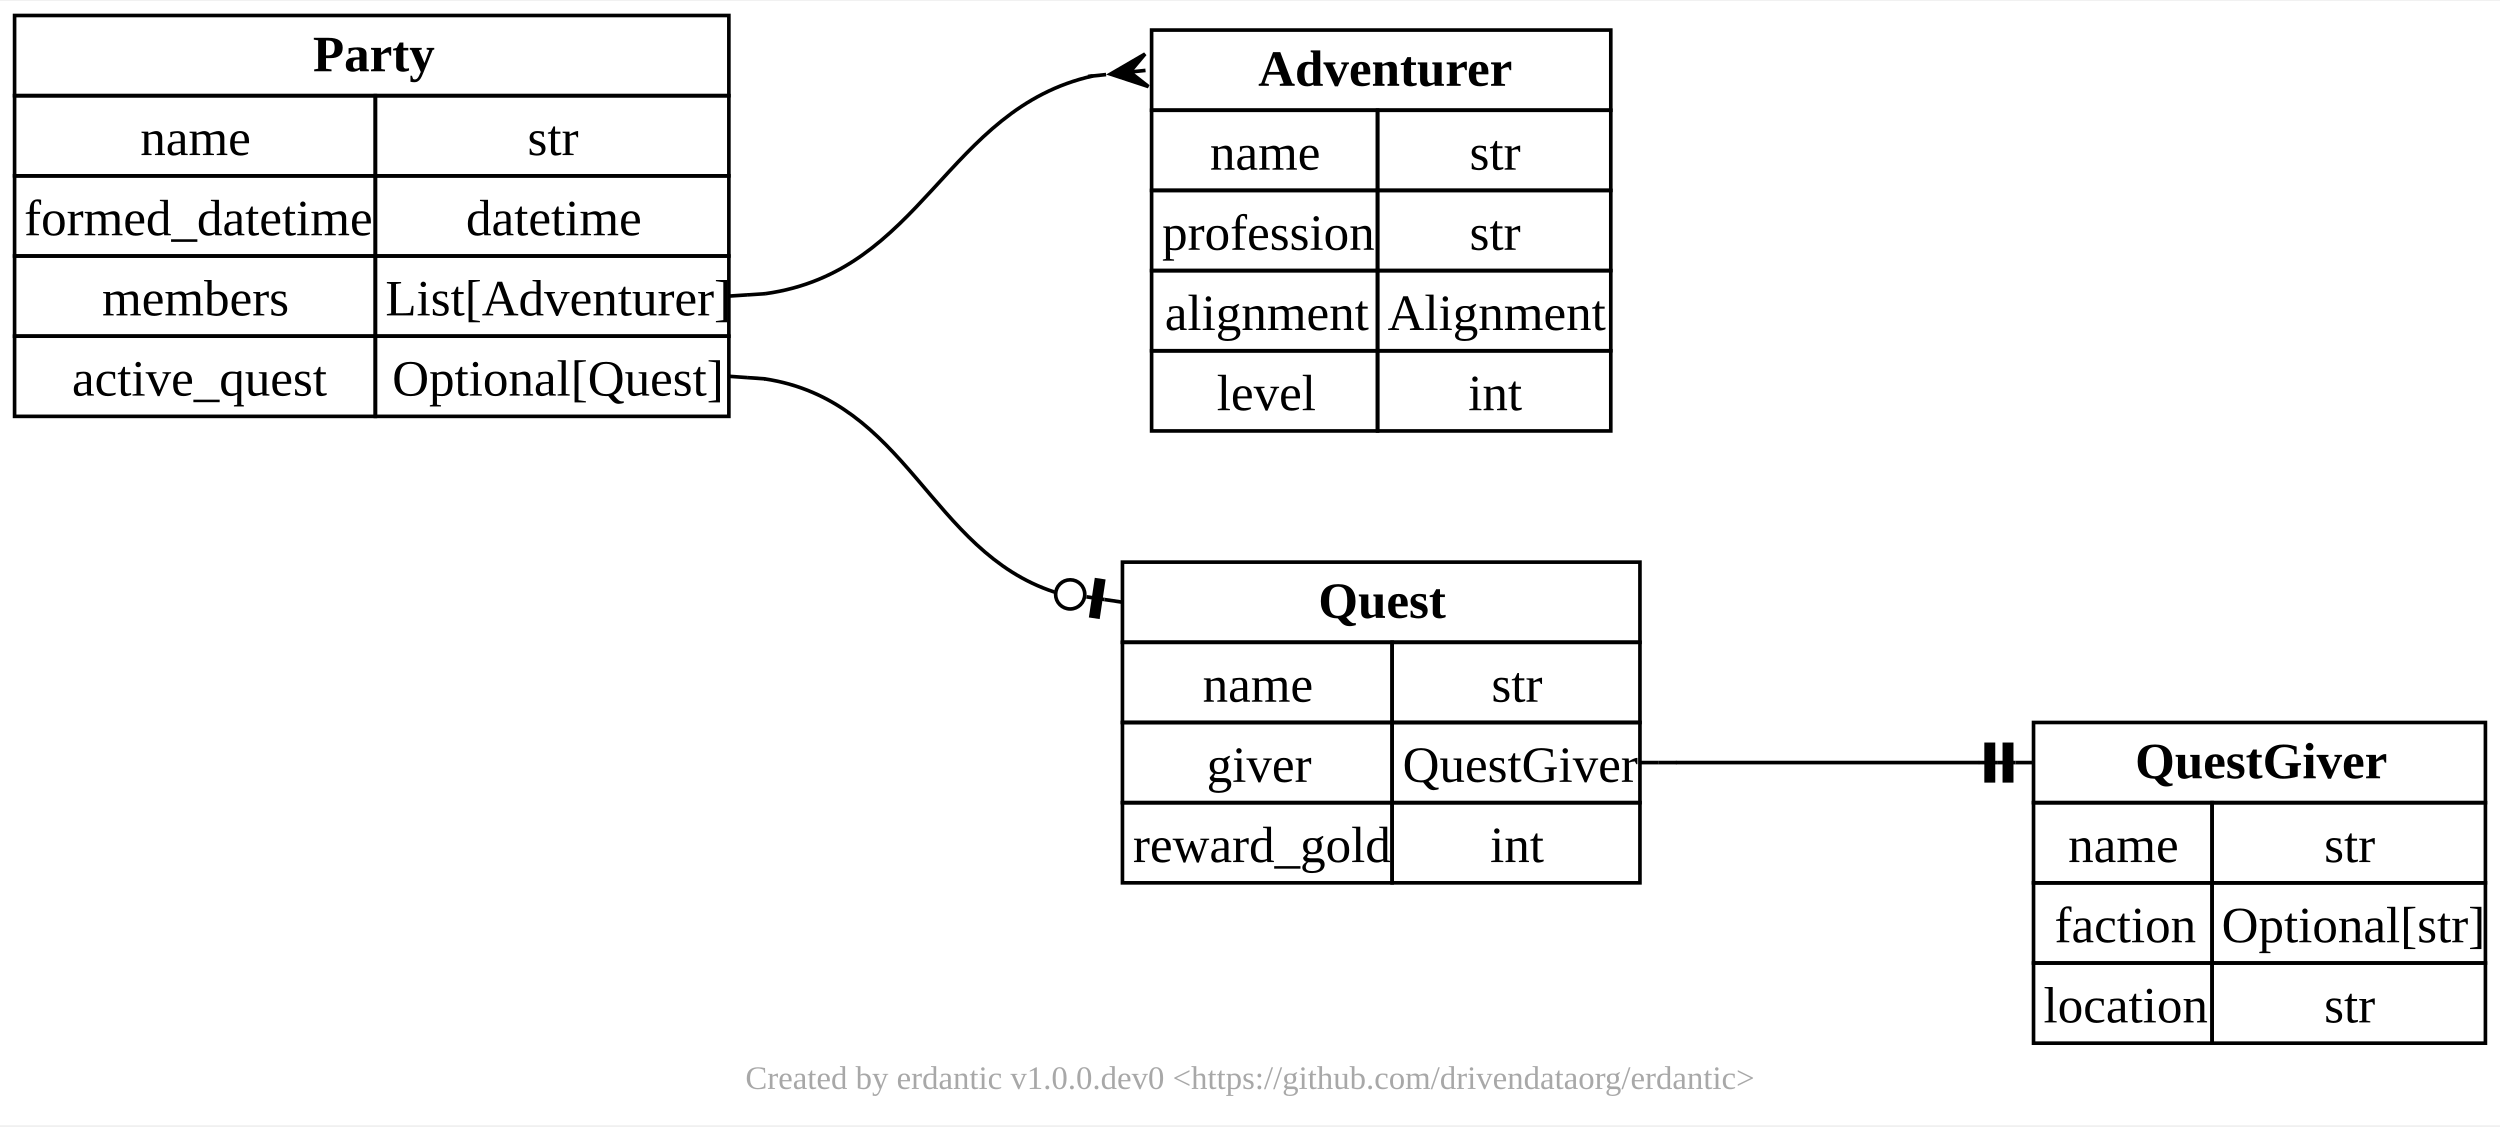
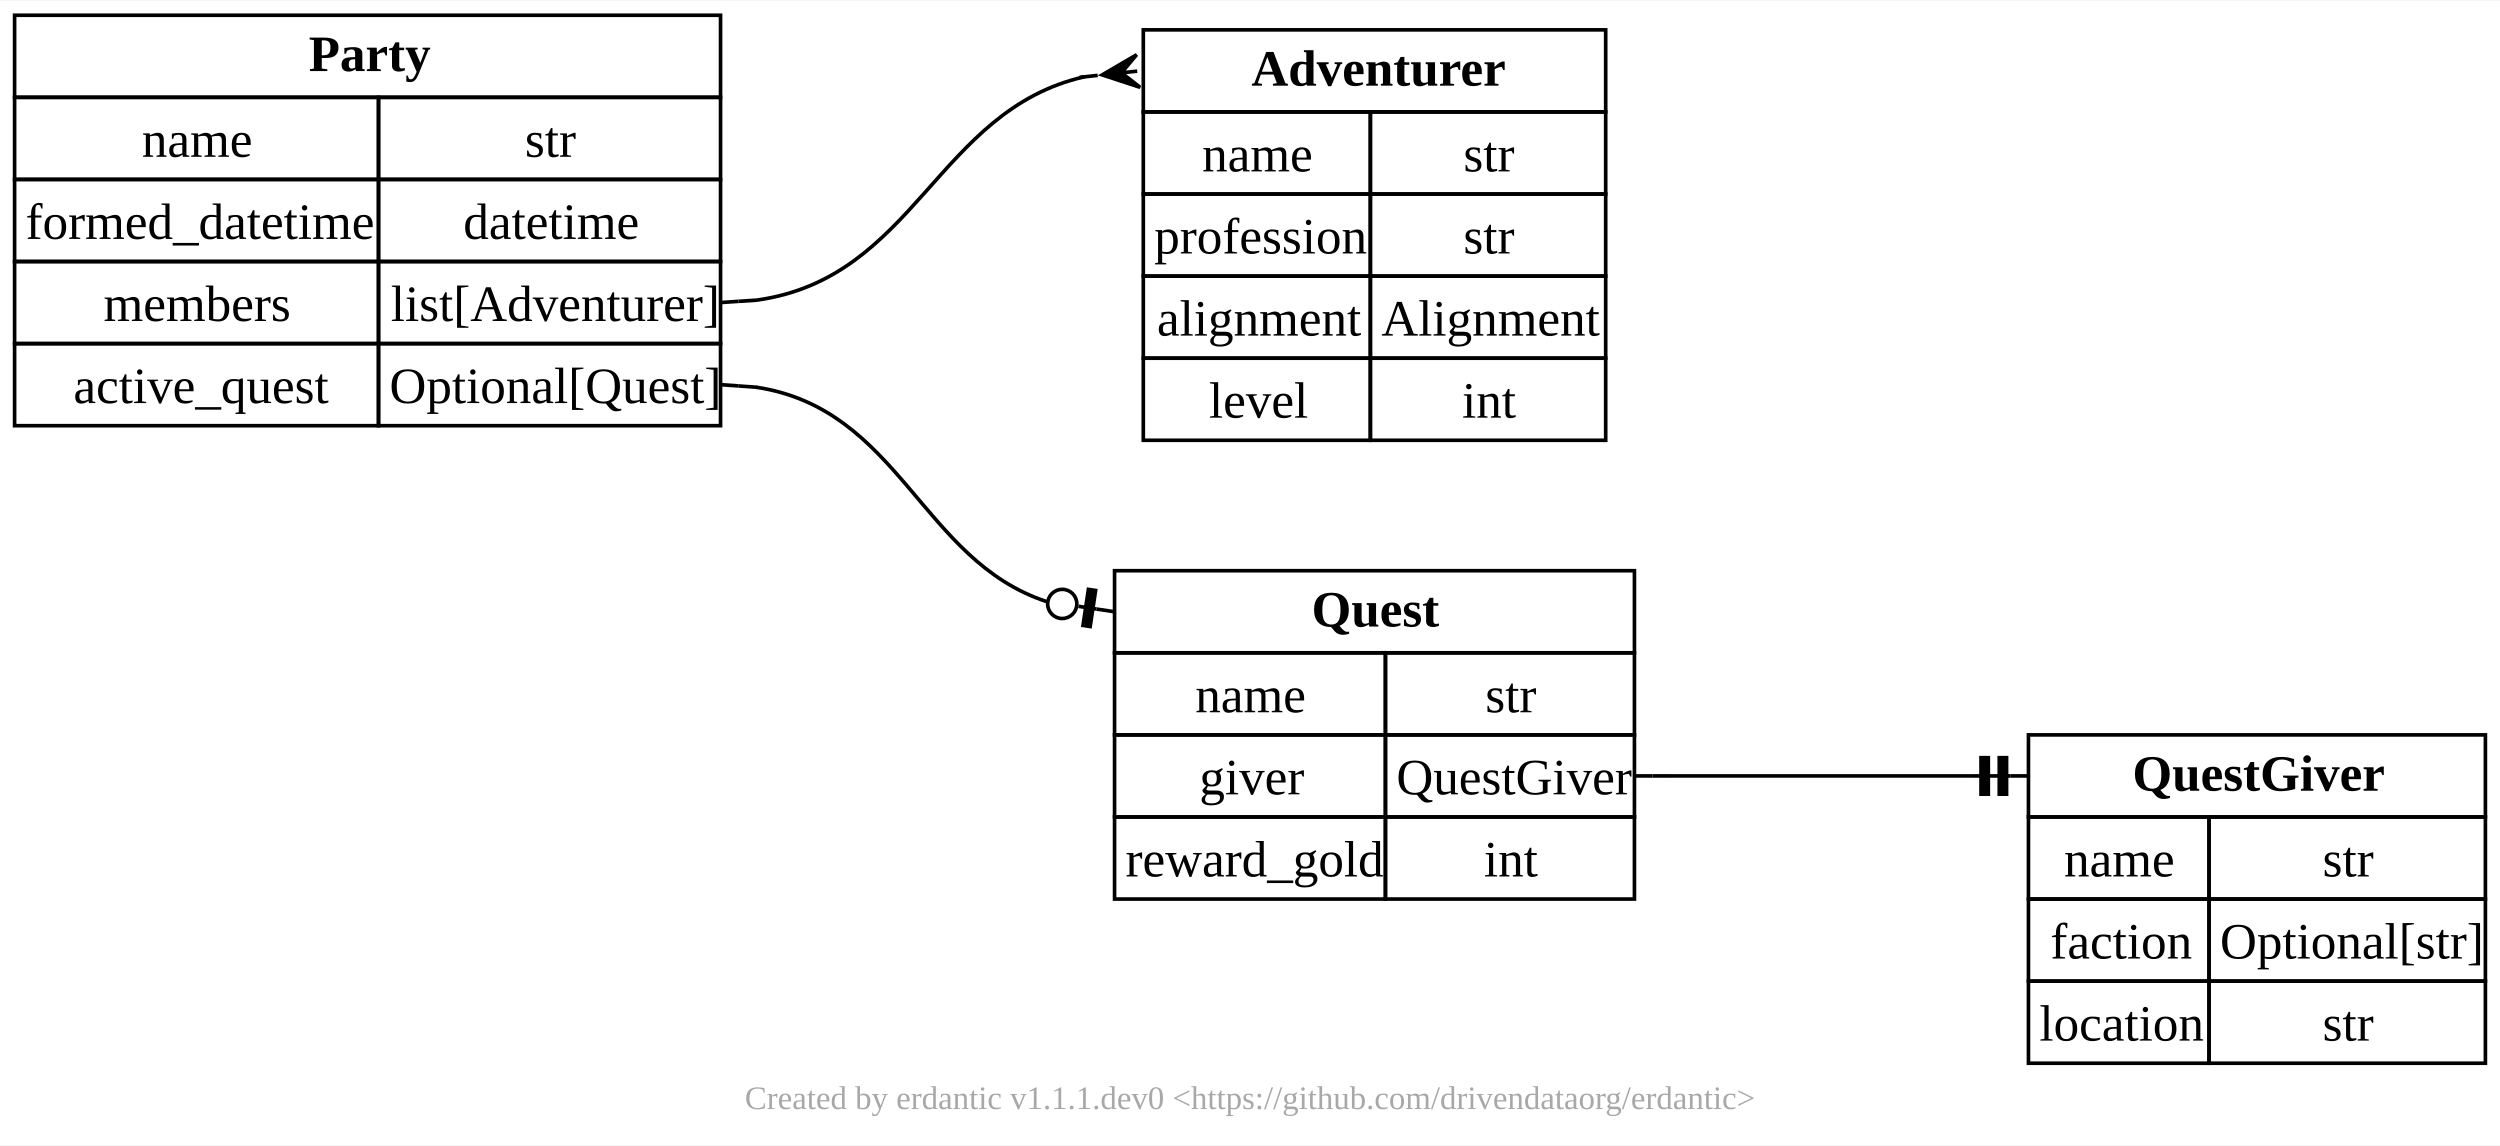
- <svg xmlns="http://www.w3.org/2000/svg" xmlns:xlink="http://www.w3.org/1999/xlink" width="686pt" height="309pt" viewBox="0.00 0.00 686.00 308.50">
-   <g id="graph0" class="graph" transform="scale(1 1) rotate(0) translate(4 304.5)">
-     <polygon fill="white" stroke="none" points="-4,4 -4,-304.5 682,-304.5 682,4 -4,4" />
-     <text text-anchor="middle" x="339" y="-5.95" font-family="Times New Roman,Times,Liberation Serif,serif" font-size="9.00" fill="#a8a8a8">Created by erdantic v1.0.0.dev0 &lt;https://github.com/drivendataorg/erdantic&gt;</text>
+ <svg xmlns="http://www.w3.org/2000/svg" xmlns:xlink="http://www.w3.org/1999/xlink" width="685pt" height="314pt" viewBox="0.00 0.00 685.25 313.75">
+   <g id="graph0" class="graph" transform="scale(1 1) rotate(0) translate(4 309.75)">
+     <polygon fill="white" stroke="none" points="-4,4 -4,-309.75 681.25,-309.75 681.25,4 -4,4" />
+     <text text-anchor="middle" x="338.62" y="-5.95" font-family="Times New Roman,Times,Liberation Serif,serif" font-size="9.00" fill="#a8a8a8">Created by erdantic v1.1.1.dev0 &lt;https://github.com/drivendataorg/erdantic&gt;</text>
    <g id="node1" class="node">
      <g id="a_node1">
        <a xlink:title="erdantic.examples.pydantic.Adventurer&#10;&#10;A person often late for dinner but with a tale or two to tell.&#10;&#10;Attributes:&#10;    name (str): Name of this adventurer&#10;    profession (str): Profession of this adventurer&#10;    alignment (Alignment): Alignment of this adventurer&#10;    level (int): Level of this adventurer&#10;">
-           <polygon fill="none" stroke="black" points="312,-274.5 312,-296.5 438,-296.5 438,-274.5 312,-274.5" />
-           <text text-anchor="start" x="341.25" y="-281.2" font-family="Times New Roman,Times,Liberation Serif,serif" font-weight="bold" font-size="14.00">Adventurer</text>
-           <polygon fill="none" stroke="black" points="312,-252.5 312,-274.5 374,-274.5 374,-252.5 312,-252.5" />
-           <text text-anchor="start" x="328" y="-258.2" font-family="Times New Roman,Times,Liberation Serif,serif" font-size="14.00">name</text>
-           <polygon fill="none" stroke="black" points="374,-252.5 374,-274.5 438,-274.5 438,-252.5 374,-252.5" />
-           <text text-anchor="start" x="399.25" y="-258.2" font-family="Times New Roman,Times,Liberation Serif,serif" font-size="14.00">str</text>
-           <polygon fill="none" stroke="black" points="312,-230.5 312,-252.5 374,-252.5 374,-230.5 312,-230.5" />
-           <text text-anchor="start" x="314.88" y="-236.2" font-family="Times New Roman,Times,Liberation Serif,serif" font-size="14.00">profession</text>
-           <polygon fill="none" stroke="black" points="374,-230.5 374,-252.5 438,-252.5 438,-230.5 374,-230.5" />
-           <text text-anchor="start" x="399.25" y="-236.2" font-family="Times New Roman,Times,Liberation Serif,serif" font-size="14.00">str</text>
-           <polygon fill="none" stroke="black" points="312,-208.5 312,-230.5 374,-230.5 374,-208.5 312,-208.5" />
-           <text text-anchor="start" x="315.62" y="-214.2" font-family="Times New Roman,Times,Liberation Serif,serif" font-size="14.00">alignment</text>
-           <polygon fill="none" stroke="black" points="374,-208.5 374,-230.5 438,-230.5 438,-208.5 374,-208.5" />
-           <text text-anchor="start" x="376.75" y="-214.2" font-family="Times New Roman,Times,Liberation Serif,serif" font-size="14.00">Alignment</text>
-           <polygon fill="none" stroke="black" points="312,-186.5 312,-208.5 374,-208.5 374,-186.5 312,-186.5" />
-           <text text-anchor="start" x="329.88" y="-192.2" font-family="Times New Roman,Times,Liberation Serif,serif" font-size="14.00">level</text>
-           <polygon fill="none" stroke="black" points="374,-186.5 374,-208.5 438,-208.5 438,-186.5 374,-186.5" />
-           <text text-anchor="start" x="398.88" y="-192.2" font-family="Times New Roman,Times,Liberation Serif,serif" font-size="14.00">int</text>
+           <polygon fill="none" stroke="black" points="309.38,-279.25 309.38,-301.75 436.12,-301.75 436.12,-279.25 309.38,-279.25" />
+           <text text-anchor="start" x="339" y="-286.45" font-family="Times New Roman,Times,Liberation Serif,serif" font-weight="bold" font-size="14.00">Adventurer</text>
+           <polygon fill="none" stroke="black" points="309.38,-256.75 309.38,-279.25 371.62,-279.25 371.62,-256.75 309.38,-256.75" />
+           <text text-anchor="start" x="325.5" y="-262.95" font-family="Times New Roman,Times,Liberation Serif,serif" font-size="14.00">name</text>
+           <polygon fill="none" stroke="black" points="371.62,-256.75 371.62,-279.25 436.12,-279.25 436.12,-256.75 371.62,-256.75" />
+           <text text-anchor="start" x="397.12" y="-262.95" font-family="Times New Roman,Times,Liberation Serif,serif" font-size="14.00">str</text>
+           <polygon fill="none" stroke="black" points="309.38,-234.25 309.38,-256.75 371.62,-256.75 371.62,-234.25 309.38,-234.25" />
+           <text text-anchor="start" x="312.38" y="-240.45" font-family="Times New Roman,Times,Liberation Serif,serif" font-size="14.00">profession</text>
+           <polygon fill="none" stroke="black" points="371.62,-234.25 371.62,-256.75 436.12,-256.75 436.12,-234.25 371.62,-234.25" />
+           <text text-anchor="start" x="397.12" y="-240.45" font-family="Times New Roman,Times,Liberation Serif,serif" font-size="14.00">str</text>
+           <polygon fill="none" stroke="black" points="309.38,-211.75 309.38,-234.25 371.62,-234.25 371.62,-211.75 309.38,-211.75" />
+           <text text-anchor="start" x="313.12" y="-217.95" font-family="Times New Roman,Times,Liberation Serif,serif" font-size="14.00">alignment</text>
+           <polygon fill="none" stroke="black" points="371.62,-211.75 371.62,-234.25 436.12,-234.25 436.12,-211.75 371.62,-211.75" />
+           <text text-anchor="start" x="374.62" y="-217.95" font-family="Times New Roman,Times,Liberation Serif,serif" font-size="14.00">Alignment</text>
+           <polygon fill="none" stroke="black" points="309.38,-189.25 309.38,-211.75 371.62,-211.75 371.62,-189.25 309.38,-189.25" />
+           <text text-anchor="start" x="327.38" y="-195.45" font-family="Times New Roman,Times,Liberation Serif,serif" font-size="14.00">level</text>
+           <polygon fill="none" stroke="black" points="371.62,-189.25 371.62,-211.75 436.12,-211.75 436.12,-189.25 371.62,-189.25" />
+           <text text-anchor="start" x="396.75" y="-195.45" font-family="Times New Roman,Times,Liberation Serif,serif" font-size="14.00">int</text>
        </a>
      </g>
    </g>
    <g id="node2" class="node">
      <g id="a_node2">
-         <a xlink:title="erdantic.examples.pydantic.Party&#10;&#10;A group of adventurers finding themselves doing and saying things altogether unexpected.&#10;&#10;Attributes:&#10;    name (str): Name that party is known by&#10;    formed_datetime (datetime): Timestamp of when the party was formed&#10;    members (List[Adventurer]): Adventurers that belong to this party&#10;    active_quest (Optional[Quest]): Current quest that party is actively tackling&#10;">
-           <polygon fill="none" stroke="black" points="0,-278.5 0,-300.5 196,-300.5 196,-278.5 0,-278.5" />
-           <text text-anchor="start" x="81.88" y="-285.2" font-family="Times New Roman,Times,Liberation Serif,serif" font-weight="bold" font-size="14.00">Party</text>
-           <polygon fill="none" stroke="black" points="0,-256.5 0,-278.5 99,-278.5 99,-256.5 0,-256.5" />
-           <text text-anchor="start" x="34.5" y="-262.2" font-family="Times New Roman,Times,Liberation Serif,serif" font-size="14.00">name</text>
-           <polygon fill="none" stroke="black" points="99,-256.5 99,-278.5 196,-278.5 196,-256.5 99,-256.5" />
-           <text text-anchor="start" x="140.75" y="-262.2" font-family="Times New Roman,Times,Liberation Serif,serif" font-size="14.00">str</text>
-           <polygon fill="none" stroke="black" points="0,-234.5 0,-256.5 99,-256.5 99,-234.5 0,-234.5" />
-           <text text-anchor="start" x="2.62" y="-240.2" font-family="Times New Roman,Times,Liberation Serif,serif" font-size="14.00">formed_datetime</text>
-           <polygon fill="none" stroke="black" points="99,-234.5 99,-256.5 196,-256.5 196,-234.5 99,-234.5" />
-           <text text-anchor="start" x="123.88" y="-240.2" font-family="Times New Roman,Times,Liberation Serif,serif" font-size="14.00">datetime</text>
-           <polygon fill="none" stroke="black" points="0,-212.5 0,-234.5 99,-234.5 99,-212.5 0,-212.5" />
-           <text text-anchor="start" x="24" y="-218.2" font-family="Times New Roman,Times,Liberation Serif,serif" font-size="14.00">members</text>
-           <polygon fill="none" stroke="black" points="99,-212.5 99,-234.5 196,-234.5 196,-212.5 99,-212.5" />
-           <text text-anchor="start" x="101.75" y="-218.2" font-family="Times New Roman,Times,Liberation Serif,serif" font-size="14.00">List[Adventurer]</text>
-           <polygon fill="none" stroke="black" points="0,-190.5 0,-212.5 99,-212.5 99,-190.5 0,-190.5" />
-           <text text-anchor="start" x="15.75" y="-196.2" font-family="Times New Roman,Times,Liberation Serif,serif" font-size="14.00">active_quest</text>
-           <polygon fill="none" stroke="black" points="99,-190.5 99,-212.5 196,-212.5 196,-190.5 99,-190.5" />
-           <text text-anchor="start" x="103.62" y="-196.2" font-family="Times New Roman,Times,Liberation Serif,serif" font-size="14.00">Optional[Quest]</text>
+         <a xlink:title="erdantic.examples.pydantic.Party&#10;&#10;A group of adventurers finding themselves doing and saying things altogether unexpected.&#10;&#10;Attributes:&#10;    name (str): Name that party is known by&#10;    formed_datetime (datetime): Timestamp of when the party was formed&#10;    members (list[Adventurer]): Adventurers that belong to this party&#10;    active_quest (Optional[Quest]): Current quest that party is actively tackling&#10;">
+           <polygon fill="none" stroke="black" points="0,-283.25 0,-305.75 193.5,-305.75 193.5,-283.25 0,-283.25" />
+           <text text-anchor="start" x="80.62" y="-290.45" font-family="Times New Roman,Times,Liberation Serif,serif" font-weight="bold" font-size="14.00">Party</text>
+           <polygon fill="none" stroke="black" points="0,-260.75 0,-283.25 99.75,-283.25 99.75,-260.75 0,-260.75" />
+           <text text-anchor="start" x="34.88" y="-266.95" font-family="Times New Roman,Times,Liberation Serif,serif" font-size="14.00">name</text>
+           <polygon fill="none" stroke="black" points="99.75,-260.75 99.75,-283.25 193.5,-283.25 193.5,-260.75 99.75,-260.75" />
+           <text text-anchor="start" x="139.88" y="-266.95" font-family="Times New Roman,Times,Liberation Serif,serif" font-size="14.00">str</text>
+           <polygon fill="none" stroke="black" points="0,-238.25 0,-260.75 99.75,-260.75 99.75,-238.25 0,-238.25" />
+           <text text-anchor="start" x="3" y="-244.45" font-family="Times New Roman,Times,Liberation Serif,serif" font-size="14.00">formed_datetime</text>
+           <polygon fill="none" stroke="black" points="99.75,-238.25 99.75,-260.75 193.5,-260.75 193.5,-238.25 99.75,-238.25" />
+           <text text-anchor="start" x="123" y="-244.45" font-family="Times New Roman,Times,Liberation Serif,serif" font-size="14.00">datetime</text>
+           <polygon fill="none" stroke="black" points="0,-215.75 0,-238.25 99.75,-238.25 99.75,-215.75 0,-215.75" />
+           <text text-anchor="start" x="24.38" y="-221.95" font-family="Times New Roman,Times,Liberation Serif,serif" font-size="14.00">members</text>
+           <polygon fill="none" stroke="black" points="99.75,-215.75 99.75,-238.25 193.5,-238.25 193.5,-215.75 99.75,-215.75" />
+           <text text-anchor="start" x="103.12" y="-221.95" font-family="Times New Roman,Times,Liberation Serif,serif" font-size="14.00">list[Adventurer]</text>
+           <polygon fill="none" stroke="black" points="0,-193.25 0,-215.75 99.75,-215.75 99.75,-193.25 0,-193.25" />
+           <text text-anchor="start" x="16.12" y="-199.45" font-family="Times New Roman,Times,Liberation Serif,serif" font-size="14.00">active_quest</text>
+           <polygon fill="none" stroke="black" points="99.75,-193.25 99.75,-215.75 193.5,-215.75 193.5,-193.25 99.75,-193.25" />
+           <text text-anchor="start" x="102.75" y="-199.45" font-family="Times New Roman,Times,Liberation Serif,serif" font-size="14.00">Optional[Quest]</text>
        </a>
      </g>
    </g>
    <g id="edge1" class="edge">
-       <path fill="none" stroke="black" d="M205.92,-224.15C249.25,-230.11 255.51,-274.88 295.89,-283.91" />
-       <polyline fill="none" stroke="black" points="196,-223.5 200.99,-223.83" />
-       <polyline fill="none" stroke="black" points="200.99,-223.83 205.98,-224.16" />
-       <polygon fill="black" stroke="black" points="300.72,-284.42 310.2,-289.94 306.03,-284.98 310.33,-285.43 310.33,-285.43 310.33,-285.43 306.03,-284.98 311.14,-280.99 300.72,-284.42" />
-       <polyline fill="none" stroke="black" points="299.51,-284.29 294.54,-283.77" />
+       <path fill="none" stroke="black" d="M203.46,-227.67C246.93,-233.77 252.74,-279.62 293.21,-288.88" />
+       <polyline fill="none" stroke="black" points="193.5,-227 198.49,-227.34" />
+       <polyline fill="none" stroke="black" points="198.49,-227.34 203.48,-227.67" />
+       <polygon fill="black" stroke="black" points="298.1,-289.4 307.56,-294.94 303.4,-289.97 307.71,-290.43 307.71,-290.43 307.71,-290.43 303.4,-289.97 308.52,-285.99 298.1,-289.4" />
+       <polyline fill="none" stroke="black" points="296.89,-289.27 291.92,-288.74" />
    </g>
    <g id="node3" class="node">
      <g id="a_node3">
        <a xlink:title="erdantic.examples.pydantic.Quest&#10;&#10;A task to complete, with some monetary reward.&#10;&#10;Attributes:&#10;    name (str): Name by which this quest is referred to&#10;    giver (QuestGiver): Person who offered the quest&#10;    reward_gold (int): Amount of gold to be rewarded for quest completion&#10;">
-           <polygon fill="none" stroke="black" points="304,-128.5 304,-150.5 446,-150.5 446,-128.5 304,-128.5" />
-           <text text-anchor="start" x="357.75" y="-135.2" font-family="Times New Roman,Times,Liberation Serif,serif" font-weight="bold" font-size="14.00">Quest</text>
-           <polygon fill="none" stroke="black" points="304,-106.5 304,-128.5 378,-128.5 378,-106.5 304,-106.5" />
-           <text text-anchor="start" x="326" y="-112.2" font-family="Times New Roman,Times,Liberation Serif,serif" font-size="14.00">name</text>
-           <polygon fill="none" stroke="black" points="378,-106.5 378,-128.5 446,-128.5 446,-106.5 378,-106.5" />
-           <text text-anchor="start" x="405.25" y="-112.2" font-family="Times New Roman,Times,Liberation Serif,serif" font-size="14.00">str</text>
-           <polygon fill="none" stroke="black" points="304,-84.5 304,-106.5 378,-106.5 378,-84.5 304,-84.5" />
-           <text text-anchor="start" x="327.12" y="-90.2" font-family="Times New Roman,Times,Liberation Serif,serif" font-size="14.00">giver</text>
-           <polygon fill="none" stroke="black" points="378,-84.5 378,-106.5 446,-106.5 446,-84.5 378,-84.5" />
-           <text text-anchor="start" x="380.88" y="-90.2" font-family="Times New Roman,Times,Liberation Serif,serif" font-size="14.00">QuestGiver</text>
-           <polygon fill="none" stroke="black" points="304,-62.5 304,-84.5 378,-84.5 378,-62.5 304,-62.5" />
-           <text text-anchor="start" x="306.88" y="-68.2" font-family="Times New Roman,Times,Liberation Serif,serif" font-size="14.00">reward_gold</text>
-           <polygon fill="none" stroke="black" points="378,-62.5 378,-84.5 446,-84.5 446,-62.5 378,-62.5" />
-           <text text-anchor="start" x="404.88" y="-68.2" font-family="Times New Roman,Times,Liberation Serif,serif" font-size="14.00">int</text>
+           <polygon fill="none" stroke="black" points="301.5,-131 301.5,-153.5 444,-153.5 444,-131 301.5,-131" />
+           <text text-anchor="start" x="355.5" y="-138.2" font-family="Times New Roman,Times,Liberation Serif,serif" font-weight="bold" font-size="14.00">Quest</text>
+           <polygon fill="none" stroke="black" points="301.5,-108.5 301.5,-131 375.75,-131 375.75,-108.5 301.5,-108.5" />
+           <text text-anchor="start" x="323.62" y="-114.7" font-family="Times New Roman,Times,Liberation Serif,serif" font-size="14.00">name</text>
+           <polygon fill="none" stroke="black" points="375.75,-108.5 375.75,-131 444,-131 444,-108.5 375.75,-108.5" />
+           <text text-anchor="start" x="403.12" y="-114.7" font-family="Times New Roman,Times,Liberation Serif,serif" font-size="14.00">str</text>
+           <polygon fill="none" stroke="black" points="301.5,-86 301.5,-108.5 375.75,-108.5 375.75,-86 301.5,-86" />
+           <text text-anchor="start" x="324.75" y="-92.2" font-family="Times New Roman,Times,Liberation Serif,serif" font-size="14.00">giver</text>
+           <polygon fill="none" stroke="black" points="375.75,-86 375.75,-108.5 444,-108.5 444,-86 375.75,-86" />
+           <text text-anchor="start" x="378.75" y="-92.2" font-family="Times New Roman,Times,Liberation Serif,serif" font-size="14.00">QuestGiver</text>
+           <polygon fill="none" stroke="black" points="301.5,-63.5 301.5,-86 375.75,-86 375.75,-63.5 301.5,-63.5" />
+           <text text-anchor="start" x="304.5" y="-69.7" font-family="Times New Roman,Times,Liberation Serif,serif" font-size="14.00">reward_gold</text>
+           <polygon fill="none" stroke="black" points="375.75,-63.5 375.75,-86 444,-86 444,-63.5 375.75,-63.5" />
+           <text text-anchor="start" x="402.75" y="-69.7" font-family="Times New Roman,Times,Liberation Serif,serif" font-size="14.00">int</text>
        </a>
      </g>
    </g>
    <g id="edge2" class="edge">
-       <path fill="none" stroke="black" d="M205.73,-200.8C245.01,-194.92 251.04,-153.51 285.33,-142.29" />
-       <polyline fill="none" stroke="black" points="196,-201.5 200.99,-201.14" />
-       <polyline fill="none" stroke="black" points="200.99,-201.14 205.97,-200.79" />
-       <polyline fill="none" stroke="black" points="304,-139.5 299.06,-140.24" />
-       <polygon fill="black" stroke="black" points="297.33,-135.44 298.81,-145.33 296.83,-145.63 295.35,-135.74 297.33,-135.44" />
-       <polyline fill="none" stroke="black" points="299.06,-140.24 294.11,-140.98" />
-       <ellipse fill="none" stroke="black" cx="289.66" cy="-141.65" rx="4" ry="4" />
+       <path fill="none" stroke="black" d="M203.23,-203.8C242.55,-197.9 248.51,-156.32 282.82,-145.06" />
+       <polyline fill="none" stroke="black" points="193.5,-204.5 198.49,-204.14" />
+       <polyline fill="none" stroke="black" points="198.49,-204.14 203.47,-203.78" />
+       <polyline fill="none" stroke="black" points="301.5,-142.25 296.56,-142.99" />
+       <polygon fill="black" stroke="black" points="294.82,-138.2 296.31,-148.09 294.33,-148.38 292.85,-138.49 294.82,-138.2" />
+       <polyline fill="none" stroke="black" points="296.56,-142.99 291.61,-143.74" />
+       <ellipse fill="none" stroke="black" cx="287.16" cy="-144.4" rx="4" ry="4" />
    </g>
    <g id="node4" class="node">
      <g id="a_node4">
        <a xlink:title="erdantic.examples.pydantic.QuestGiver&#10;&#10;A person who offers a task that needs completing.&#10;&#10;Attributes:&#10;    name (str): Name of this quest giver&#10;    faction (str): Faction that this quest giver belongs to&#10;    location (str): Location this quest giver can be found&#10;">
-           <polygon fill="none" stroke="black" points="554,-84.5 554,-106.5 678,-106.5 678,-84.5 554,-84.5" />
-           <text text-anchor="start" x="581.88" y="-91.2" font-family="Times New Roman,Times,Liberation Serif,serif" font-weight="bold" font-size="14.00">QuestGiver</text>
-           <polygon fill="none" stroke="black" points="554,-62.5 554,-84.5 603,-84.5 603,-62.5 554,-62.5" />
-           <text text-anchor="start" x="563.5" y="-68.2" font-family="Times New Roman,Times,Liberation Serif,serif" font-size="14.00">name</text>
-           <polygon fill="none" stroke="black" points="603,-62.5 603,-84.5 678,-84.5 678,-62.5 603,-62.5" />
-           <text text-anchor="start" x="633.75" y="-68.2" font-family="Times New Roman,Times,Liberation Serif,serif" font-size="14.00">str</text>
-           <polygon fill="none" stroke="black" points="554,-40.5 554,-62.5 603,-62.5 603,-40.5 554,-40.5" />
-           <text text-anchor="start" x="559.75" y="-46.2" font-family="Times New Roman,Times,Liberation Serif,serif" font-size="14.00">faction</text>
-           <polygon fill="none" stroke="black" points="603,-40.5 603,-62.5 678,-62.5 678,-40.5 603,-40.5" />
-           <text text-anchor="start" x="605.62" y="-46.2" font-family="Times New Roman,Times,Liberation Serif,serif" font-size="14.00">Optional[str]</text>
-           <polygon fill="none" stroke="black" points="554,-18.5 554,-40.5 603,-40.5 603,-18.5 554,-18.5" />
-           <text text-anchor="start" x="556.75" y="-24.2" font-family="Times New Roman,Times,Liberation Serif,serif" font-size="14.00">location</text>
-           <polygon fill="none" stroke="black" points="603,-18.5 603,-40.5 678,-40.5 678,-18.5 603,-18.5" />
-           <text text-anchor="start" x="633.75" y="-24.2" font-family="Times New Roman,Times,Liberation Serif,serif" font-size="14.00">str</text>
+           <polygon fill="none" stroke="black" points="552,-86 552,-108.5 677.25,-108.5 677.25,-86 552,-86" />
+           <text text-anchor="start" x="580.5" y="-93.2" font-family="Times New Roman,Times,Liberation Serif,serif" font-weight="bold" font-size="14.00">QuestGiver</text>
+           <polygon fill="none" stroke="black" points="552,-63.5 552,-86 601.5,-86 601.5,-63.5 552,-63.5" />
+           <text text-anchor="start" x="561.75" y="-69.7" font-family="Times New Roman,Times,Liberation Serif,serif" font-size="14.00">name</text>
+           <polygon fill="none" stroke="black" points="601.5,-63.5 601.5,-86 677.25,-86 677.25,-63.5 601.5,-63.5" />
+           <text text-anchor="start" x="632.62" y="-69.7" font-family="Times New Roman,Times,Liberation Serif,serif" font-size="14.00">str</text>
+           <polygon fill="none" stroke="black" points="552,-41 552,-63.5 601.5,-63.5 601.5,-41 552,-41" />
+           <text text-anchor="start" x="558" y="-47.2" font-family="Times New Roman,Times,Liberation Serif,serif" font-size="14.00">faction</text>
+           <polygon fill="none" stroke="black" points="601.5,-41 601.5,-63.5 677.25,-63.5 677.25,-41 601.5,-41" />
+           <text text-anchor="start" x="604.5" y="-47.2" font-family="Times New Roman,Times,Liberation Serif,serif" font-size="14.00">Optional[str]</text>
+           <polygon fill="none" stroke="black" points="552,-18.5 552,-41 601.5,-41 601.5,-18.5 552,-18.5" />
+           <text text-anchor="start" x="555" y="-24.7" font-family="Times New Roman,Times,Liberation Serif,serif" font-size="14.00">location</text>
+           <polygon fill="none" stroke="black" points="601.5,-18.5 601.5,-41 677.25,-41 677.25,-18.5 601.5,-18.5" />
+           <text text-anchor="start" x="632.62" y="-24.7" font-family="Times New Roman,Times,Liberation Serif,serif" font-size="14.00">str</text>
        </a>
      </g>
    </g>
    <g id="edge3" class="edge">
-       <path fill="none" stroke="black" d="M455.87,-95.5C491.07,-95.5 505.8,-95.5 539.08,-95.5" />
-       <polyline fill="none" stroke="black" points="446,-95.5 451,-95.5" />
-       <polyline fill="none" stroke="black" points="451,-95.5 456,-95.5" />
-       <polyline fill="none" stroke="black" points="554,-95.5 549,-95.5" />
-       <polygon fill="black" stroke="black" points="548,-90.5 548,-100.5 546,-100.5 546,-90.5 548,-90.5" />
-       <polyline fill="none" stroke="black" points="549,-95.5 544,-95.5" />
-       <polygon fill="black" stroke="black" points="543,-90.5 543,-100.5 541,-100.5 541,-90.5 543,-90.5" />
-       <polyline fill="none" stroke="black" points="544,-95.5 539,-95.5" />
+       <path fill="none" stroke="black" d="M453.87,-97.25C489.07,-97.25 503.8,-97.25 537.08,-97.25" />
+       <polyline fill="none" stroke="black" points="444,-97.25 449,-97.25" />
+       <polyline fill="none" stroke="black" points="449,-97.25 454,-97.25" />
+       <polyline fill="none" stroke="black" points="552,-97.25 547,-97.25" />
+       <polygon fill="black" stroke="black" points="546,-92.25 546,-102.25 544,-102.25 544,-92.25 546,-92.25" />
+       <polyline fill="none" stroke="black" points="547,-97.25 542,-97.25" />
+       <polygon fill="black" stroke="black" points="541,-92.25 541,-102.25 539,-102.25 539,-92.25 541,-92.25" />
+       <polyline fill="none" stroke="black" points="542,-97.25 537,-97.25" />
    </g>
  </g>
</svg>
